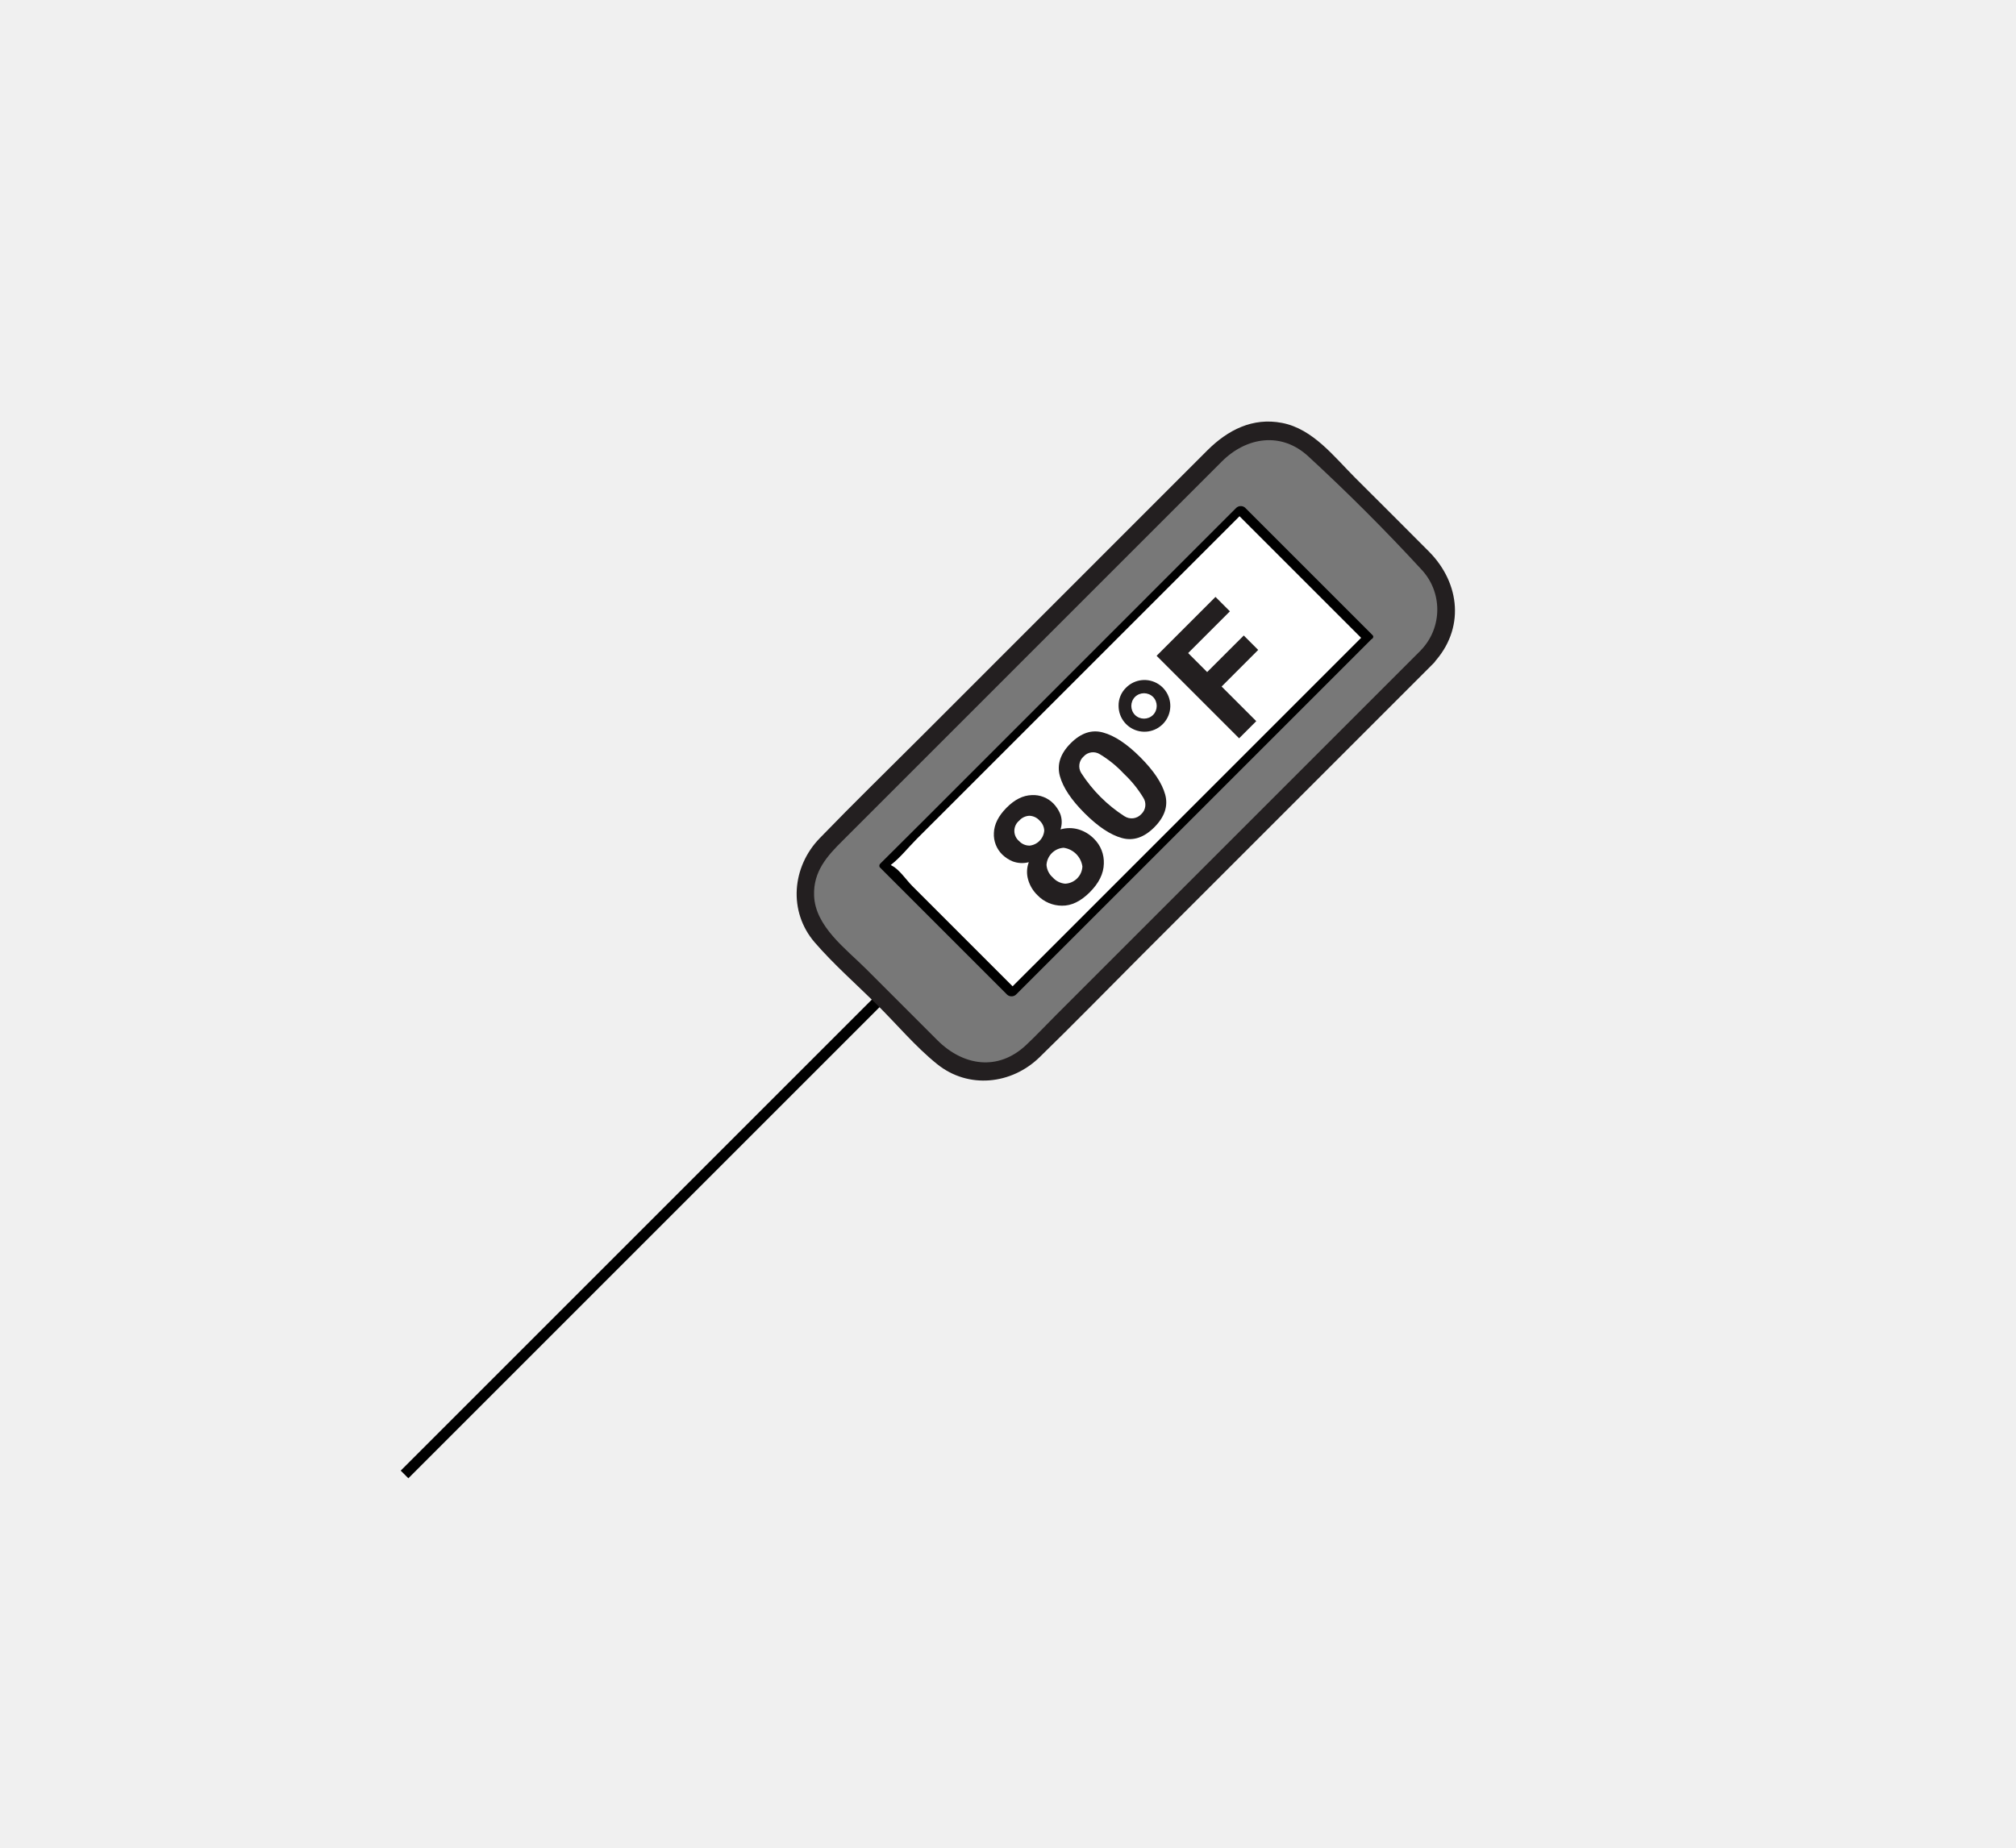
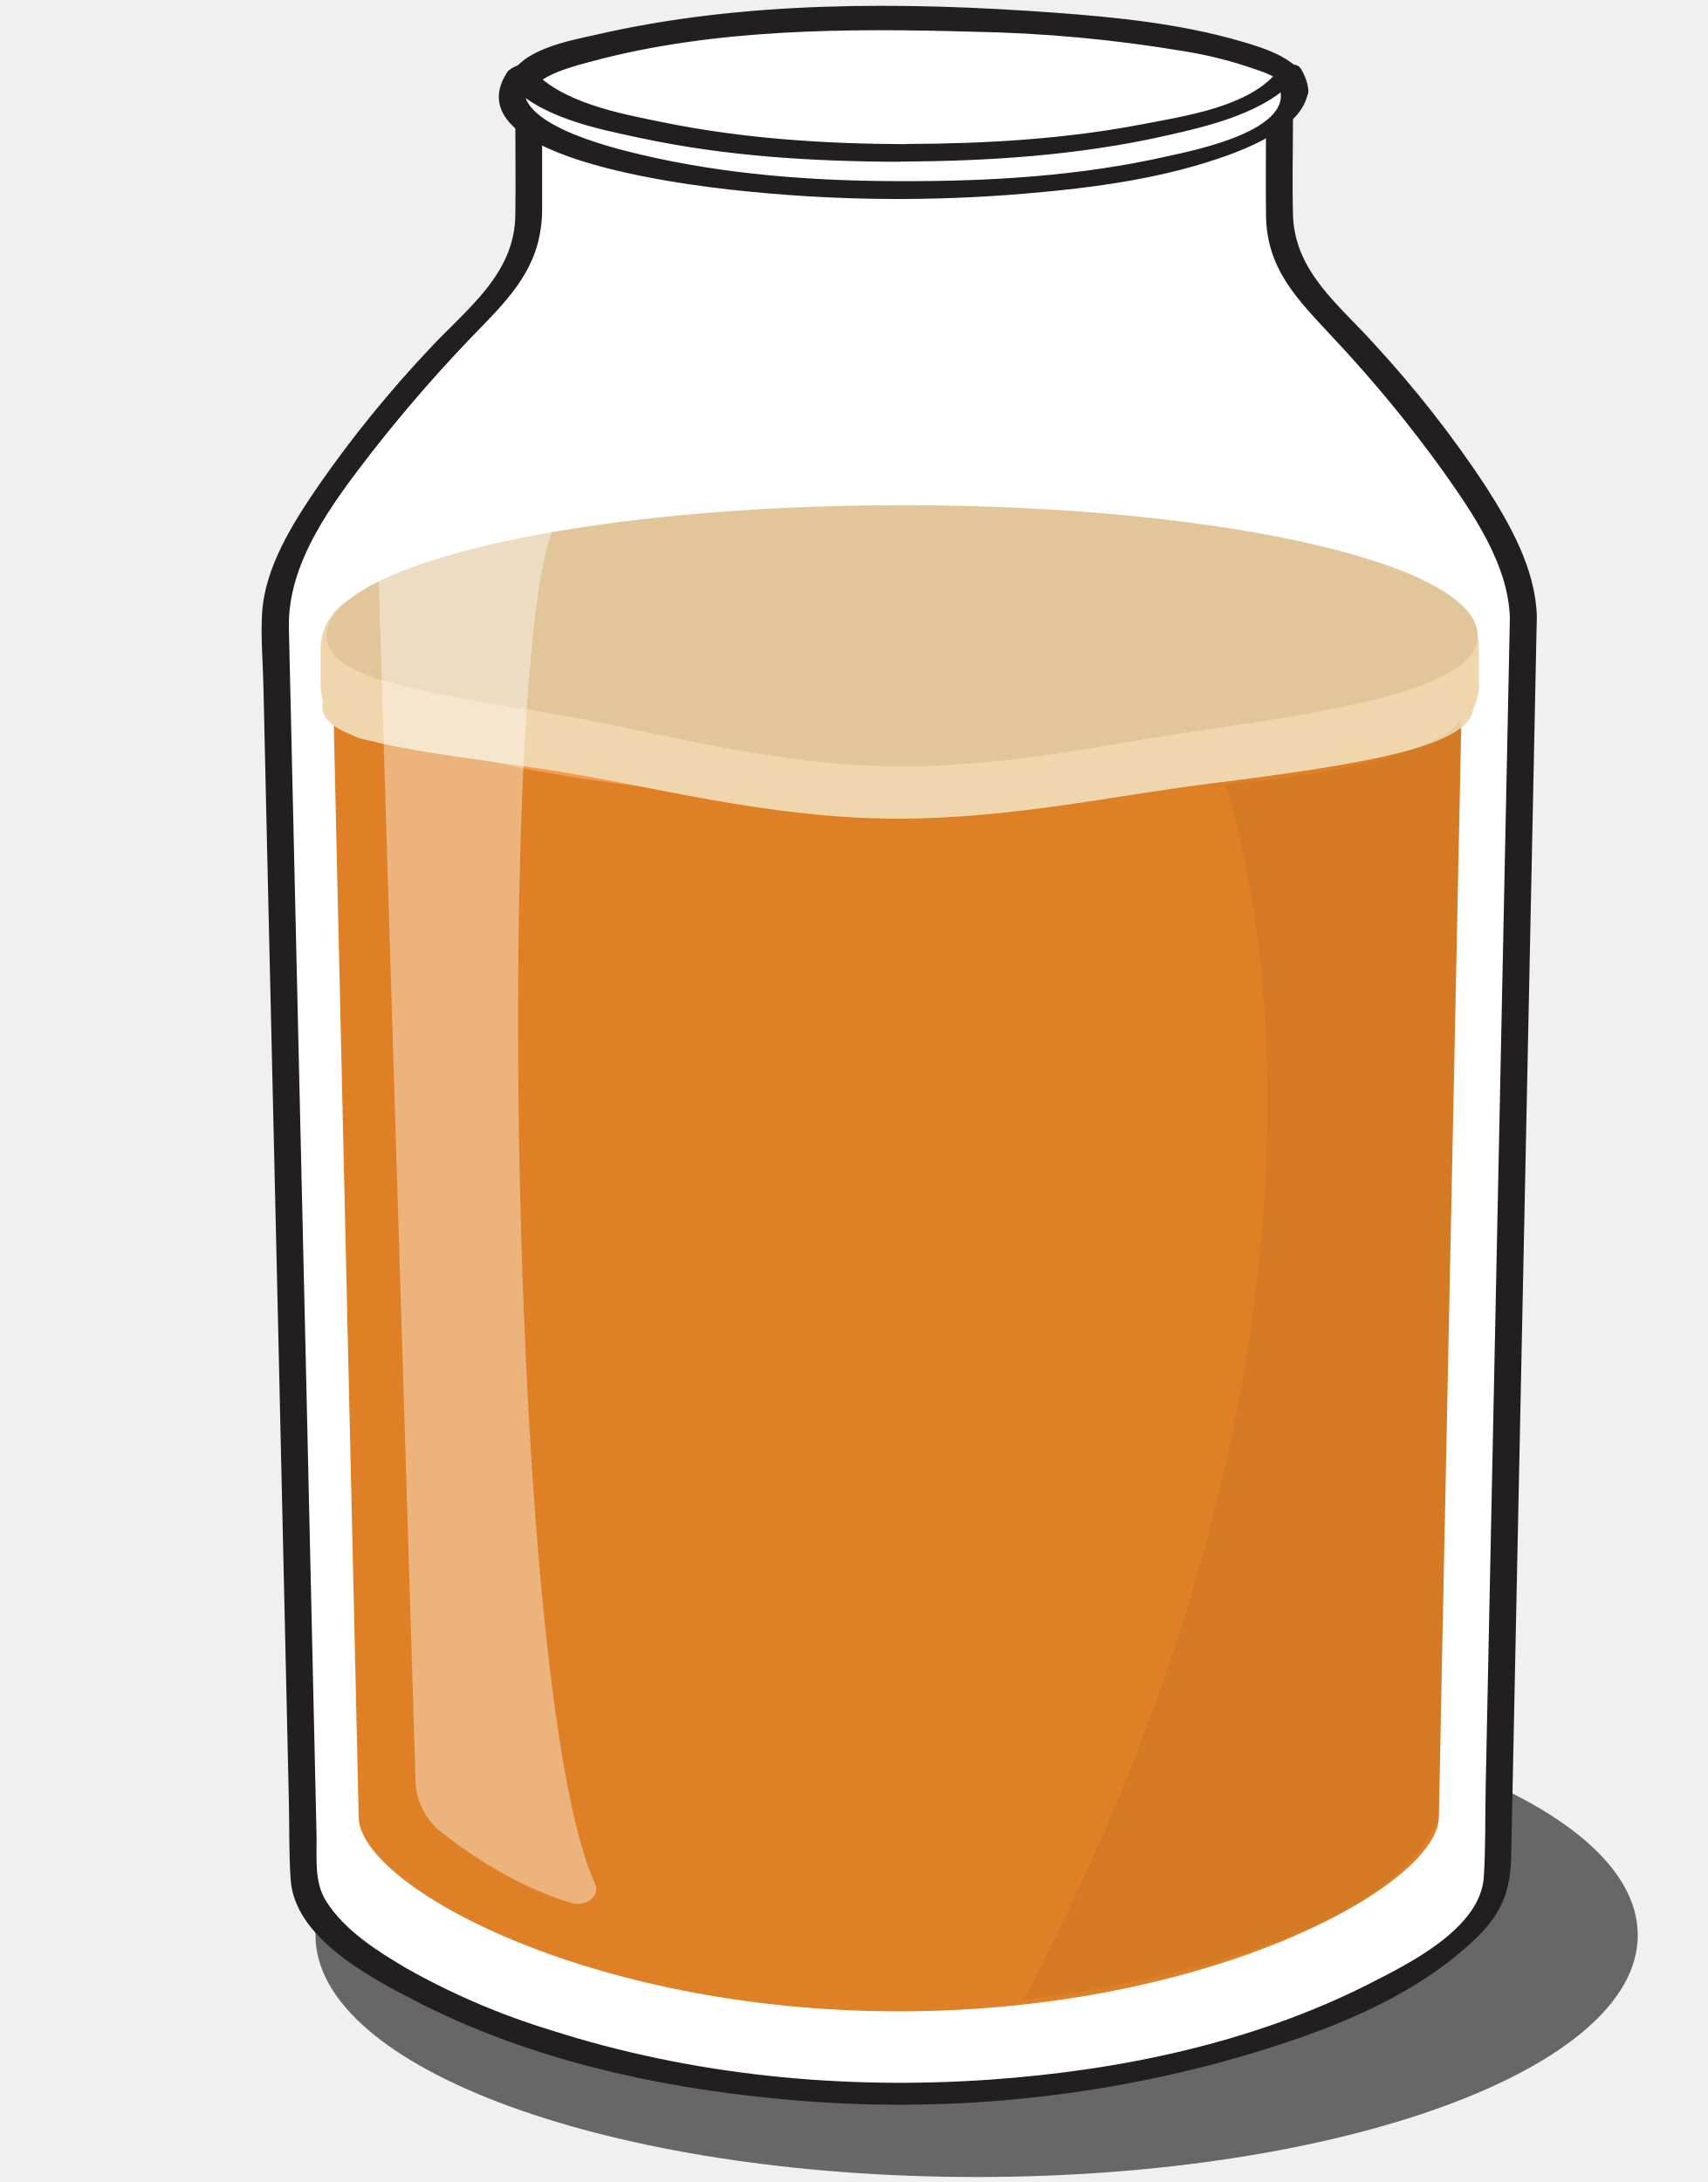
- <svg xmlns="http://www.w3.org/2000/svg" id="Layer_1" data-name="Layer 1" viewBox="0 0 558.85 512.17">
+ <svg xmlns="http://www.w3.org/2000/svg" id="Layer_1" data-name="Layer 1" viewBox="0 0 311.45 397.88">
  <defs>
-     <style>.cls-1{fill:none;stroke:#000;stroke-miterlimit:10;stroke-width:3px;}.cls-2{fill:#787878;}.cls-3{fill:#231f20;}.cls-4{fill:#fff;}</style>
+     <style>.cls-1{fill:#666766;}.cls-2,.cls-9{fill:#fff;}.cls-3{fill:#231f20;}.cls-4{fill:#df8026;}.cls-5{fill:#f49c53;}.cls-6{fill:#efd6ac;}.cls-7{fill:#e2c599;}.cls-8{opacity:0.05;}.cls-9{opacity:0.4;}</style>
  </defs>
-   <line class="cls-1" x1="249.41" y1="271.52" x2="112.14" y2="408.79" />
-   <rect class="cls-2" x="216.04" y="167.75" width="192.17" height="81.04" rx="18.41" ry="18.41" transform="translate(-55.85 281.71) rotate(-45)" />
-   <path class="cls-3" d="M393.94,180.23l-63.35,63.35-38,38c-2.71,2.71-5.35,5.53-8.15,8.16-7.8,7.33-17.47,5.77-24.59-1.34l-19.74-19.74c-5.59-5.6-14.15-11.81-14.44-20.39-.23-6.74,3.67-11,8-15.28l12.76-12.76,81.76-81.77,10.5-10.5c6.8-6.8,16.48-8.37,24-1.42,10.71,9.87,21.34,20.48,31.2,31.2a16.24,16.24,0,0,1,0,22.52c-2.18,2.36,1.34,5.9,3.53,3.53,8.64-9.33,7.44-22-1.23-30.8-6.82-6.88-13.7-13.7-20.55-20.55-5.85-5.85-11.69-13.54-20.25-15.19-8.19-1.58-15.06,2-20.65,7.56L255.26,204.3c-9.35,9.35-18.83,18.58-28,28.06-7.73,7.94-8.83,20.33-1.4,28.94,5.19,6,11.33,11.41,17,17s10.8,11.79,16.89,16.7c8.68,7,20.65,5.69,28.43-1.89,9.46-9.2,18.68-18.67,28-28l79.72-79.72,1.65-1.66C399.75,181.48,396.22,178,393.94,180.23Z" />
-   <rect class="cls-4" x="242.43" y="183.26" width="139.4" height="50.02" transform="translate(-55.85 281.71) rotate(-45)" />
-   <path d="M377.89,176.26l-86.45,86.46-12.12,12.11,2.54-.22-29-29c-1.56-1.56-3.61-4.61-5.6-5.59-1.15-.57-.13-1.08-.85.29a2.05,2.05,0,0,1,.47-.46c2.62-2,4.89-4.89,7.22-7.23l69.88-69.87,21-21-2.53.22,35.37,35.37c.9.91,3.65-.27,2.65-1.26l-35.37-35.37a1.85,1.85,0,0,0-2.53.22l-86.45,86.46L244,239.46a.8.8,0,0,0-.12,1l35.37,35.37a1.85,1.85,0,0,0,2.54-.22l86.45-86.45,12.11-12.12C381.58,175.81,378.78,175.37,377.89,176.26Z" />
-   <path class="cls-3" d="M285,243.86a7.67,7.67,0,0,1,.19-4.82,7.38,7.38,0,0,1-4.48-.23,9.21,9.21,0,0,1-2.86-1.87,7.81,7.81,0,0,1-2.34-6c.09-2.39,1.25-4.72,3.51-7s4.57-3.42,7-3.5a7.81,7.81,0,0,1,6,2.34,9.36,9.36,0,0,1,1.88,2.85,6.42,6.42,0,0,1,.08,4.32,8.89,8.89,0,0,1,5,0,10,10,0,0,1,4.28,2.59,9.12,9.12,0,0,1,2.73,6.95q-.1,4.09-3.89,7.88t-7.72,3.73a9.43,9.43,0,0,1-6.78-2.9A9.68,9.68,0,0,1,285,243.86ZM295.28,245a5,5,0,0,0,4.77-4.77,6.11,6.11,0,0,0-5.21-5.19,5.09,5.09,0,0,0-4.74,4.74,5.08,5.08,0,0,0,1.74,3.5A5.14,5.14,0,0,0,295.28,245Zm-10-10.54a4.55,4.55,0,0,0,4.19-4.19,4,4,0,0,0-1.27-2.75,4,4,0,0,0-2.82-1.35,4,4,0,0,0-2.85,1.35,3.68,3.68,0,0,0,0,5.69A3.88,3.88,0,0,0,285.31,234.44Z" />
-   <path class="cls-3" d="M305.78,203.09q4.77,1.29,10.34,6.87T323,220.29q1.29,4.74-3,9.05t-9,3q-4.74-1.29-10.32-6.86t-6.88-10.34q-1.29-4.77,3-9.07T305.78,203.09Zm5.91,23.19a3.62,3.62,0,0,0,4.67-.55,3.58,3.58,0,0,0,.53-4.64,31.36,31.36,0,0,0-5.33-6.56,30.64,30.64,0,0,0-6.65-5.41,3.53,3.53,0,0,0-4.54.63,3.58,3.58,0,0,0-.65,4.56,40,40,0,0,0,12,12Z" />
-   <path class="cls-3" d="M312.13,190.68a7.17,7.17,0,1,1-2.05,5A6.82,6.82,0,0,1,312.13,190.68Zm2.5,7.54a3.57,3.57,0,0,0,5,0,3.57,3.57,0,0,0,0-5,3.57,3.57,0,0,0-5,0,3.57,3.57,0,0,0,0,5Z" />
-   <path class="cls-3" d="M320.62,181.82l16.32-16.33,4,4-11.58,11.57,5.27,5.27,10.15-10.14,4,4-10.14,10.15,9.6,9.6-4.75,4.75Z" />
+   <ellipse class="cls-1" cx="178.09" cy="352.87" rx="120.56" ry="44.1" />
+   <path class="cls-2" d="M277.79,112.62c0-17.13-26.81-46.53-38.8-58.81a20,20,0,0,1-5.67-14V21.38H96.43V39.7a20,20,0,0,1-5.86,14.15C78.13,66.26,50.21,96,50.21,112.62c0,0,5.24,229.54,5.24,230,0,13.7,46,39.18,108.79,39.18S273,356.29,273,342.59C273,342.05,277.79,112.62,277.79,112.62Z" />
+   <path class="cls-3" d="M280.25,112.44c-.23-8.66-4.85-16.77-9.4-23.88a204,204,0,0,0-20.23-25.81c-6.43-7.17-14.59-13.23-14.84-23.66-.15-6,0-11.93,0-17.89,0-1.3-1.21-1.77-2.33-1.77H96.56c-1.07,0-2.59.94-2.59,2.13,0,5.91.09,11.83,0,17.74-.16,10.82-9,17.12-15.77,24.44a216,216,0,0,0-20,24.63C53.5,95.23,48.23,103.43,47.78,112c-.23,4.27.15,8.64.25,12.91q.36,16.08.73,32.15,2,85.74,3.92,171.49c.1,4.71,0,9.47.32,14.17.72,10.63,14.28,17.73,22.47,22,20.42,10.6,43.81,15.88,66.59,18a225.5,225.5,0,0,0,80.26-6.6c16.31-4.47,35-10.92,47.3-23.15,4.48-4.46,5.83-8.58,5.95-14.52q.66-32.47,1.34-65l3.27-157.87.07-3.17c.05-2.71-4.87-2.08-4.92.36q-1.4,67.08-2.78,134.18-.81,39.42-1.63,78.84c-.11,5.47,0,11-.34,16.45-.59,9.45-13.82,15.9-21,19.55-21.18,10.73-45.43,15.77-69,17.42-26.84,1.89-54.39-.76-80.07-9A131,131,0,0,1,74,358.84c-5.27-3.1-11.17-6.86-14.52-12.15-2.27-3.57-1.66-8.08-1.76-12.15Q55.9,253.26,54,172l-1.32-57.51c-.27-12,8.07-22.9,15.09-32a274,274,0,0,1,20.43-23.3c6.09-6.27,10.57-11.72,10.66-20.9,0-5.68,0-11.37,0-17L96.3,23.34H233.19l-2.33-1.78c0,5.89-.07,11.78,0,17.67.12,10,5.88,15.47,12.21,22.32a240.4,240.4,0,0,1,20.05,24.32c5.45,7.72,12,17.12,12.21,26.93C275.4,115.52,280.31,114.87,280.25,112.44Z" />
+   <ellipse class="cls-2" cx="165.67" cy="16.08" rx="70.55" ry="12.58" />
+   <path class="cls-3" d="M233.87,15.74c-.27,3.56-11.26,5.47-13.61,6C210,24.1,199.45,25.1,189,25.78c-24.27,1.57-49.34,1.37-73.34-2.92a83,83,0,0,1-11.75-2.81c-1.25-.43-5.75-1.58-6.26-3.16-1-3,8.55-5.22,10.28-5.7,22.18-6,46.8-6.06,69.59-5.4A259.54,259.54,0,0,1,215.68,9.3a75.62,75.62,0,0,1,13,3.25c1.17.43,5.06,1.54,5.19,3.19.18,2.48,4.93,3.63,4.7.68-.41-5.48-8.17-7.7-12.43-8.93-11-3.18-22.61-4.36-34-5.19-27.43-2-56.66-2.19-83.6,4.07-4.44,1-13.93,2.66-15.57,8-1.58,5.09,5.53,8.06,9.11,9.34,9.93,3.56,20.84,4.73,31.27,5.7a369,369,0,0,0,46.31,1.2c14.21-.48,28.64-1.5,42.54-4.67,4.82-1.1,15.86-2.94,16.35-9.49C238.76,13.94,234.09,12.78,233.87,15.74Z" />
+   <path class="cls-2" d="M164.68,27.9c-34.84,0-63.84-6.21-70.19-14.43a5.54,5.54,0,0,0-1.31,3.39c0,9.84,32,17.82,71.5,17.82s71.5-8,71.5-17.82a5.54,5.54,0,0,0-1.31-3.39C228.52,21.69,199.52,27.9,164.68,27.9Z" />
+   <path class="cls-3" d="M165.39,26.29c-14.89-.05-29.91-1-44.53-4-7.78-1.58-18.88-3.57-24.28-10.1-.91-1.09-3.52.09-4.11,1C81.89,29.59,130.08,34.33,137.26,35a273.51,273.51,0,0,0,49.48.32c12.76-1.07,25.95-2.8,38-7.32,5.8-2.18,17.56-7.59,12.44-15.52-.95-1.46-3.47-.35-4.33.69-5.26,6.35-16.87,8-24.4,9.46-14.17,2.73-28.67,3.57-43.07,3.62-2.06,0-4.69,3.22-1.42,3.21,16.19-.05,32.58-1.11,48.41-4.67,8.2-1.84,18.85-4.28,24.51-11.11l-4.33.69c5.8,9-14.61,13-19.78,14.15-15.78,3.57-32.21,4.56-48.34,4.51-15.95,0-32.24-1.18-47.79-4.89-4.58-1.1-25.63-6-20.15-14.46l-4.11,1C97.93,21.41,109,23.51,117,25.21c15.41,3.29,31.29,4.24,47,4.29C166,29.51,168.66,26.3,165.39,26.29Z" />
+   <path class="cls-4" d="M266.66,123.09c0-15.51-206-15.08-206,0,0,0,4.75,207.81,4.75,208.2,0,12.4,41.59,35.47,98.49,35.47s98.49-23.07,98.49-35.47C262.35,330.81,266.66,123.09,266.66,123.09Z" />
+   <ellipse class="cls-5" cx="163.34" cy="122.97" rx="102.5" ry="22.89" />
+   <path class="cls-6" d="M268.69,128.78c0,7.26-19.32,10.52-48.46,14.16-16.31,2-35.7,6.34-56.49,6.34-23.91,0-45.95-6.24-63.59-8.87-25.14-3.75-41.37-5-41.37-11.63,0-11.32,47-20.49,105-20.49S268.69,117.46,268.69,128.78Z" />
+   <rect class="cls-6" x="58.46" y="107.96" width="211.24" height="27.18" rx="10.43" ry="10.43" />
+   <path class="cls-7" d="M269.47,115.93c0,8.55-19.86,12.93-49.69,17.13-16.05,2.26-35,6.68-55.26,6.68-23.39,0-45-6.42-62.45-9.35-25.79-4.34-42.51-6.62-42.51-14.46,0-13.15,47-23.81,105-23.81S269.47,102.78,269.47,115.93Z" />
+   <path class="cls-8" d="M223.43,143s32.73,90.26-36.83,221.65c0,0,66.25-7,75.75-33.4l4.09-201.59c.8,2.62-4.12,5.6-11.31,7.82C245.56,140.49,232.05,142.4,223.43,143Z" />
+   <path class="cls-9" d="M68.6,91.15l7.19,234a12.43,12.43,0,0,0,5.13,9.3c5,3.9,13.36,9.52,23.11,12.51,2.84.88,5.53-1.23,4.47-3.52C91.59,306.87,90.31,97.8,102.79,94.11,102.79,94.11,77.74,87.45,68.6,91.15Z" />
</svg>
